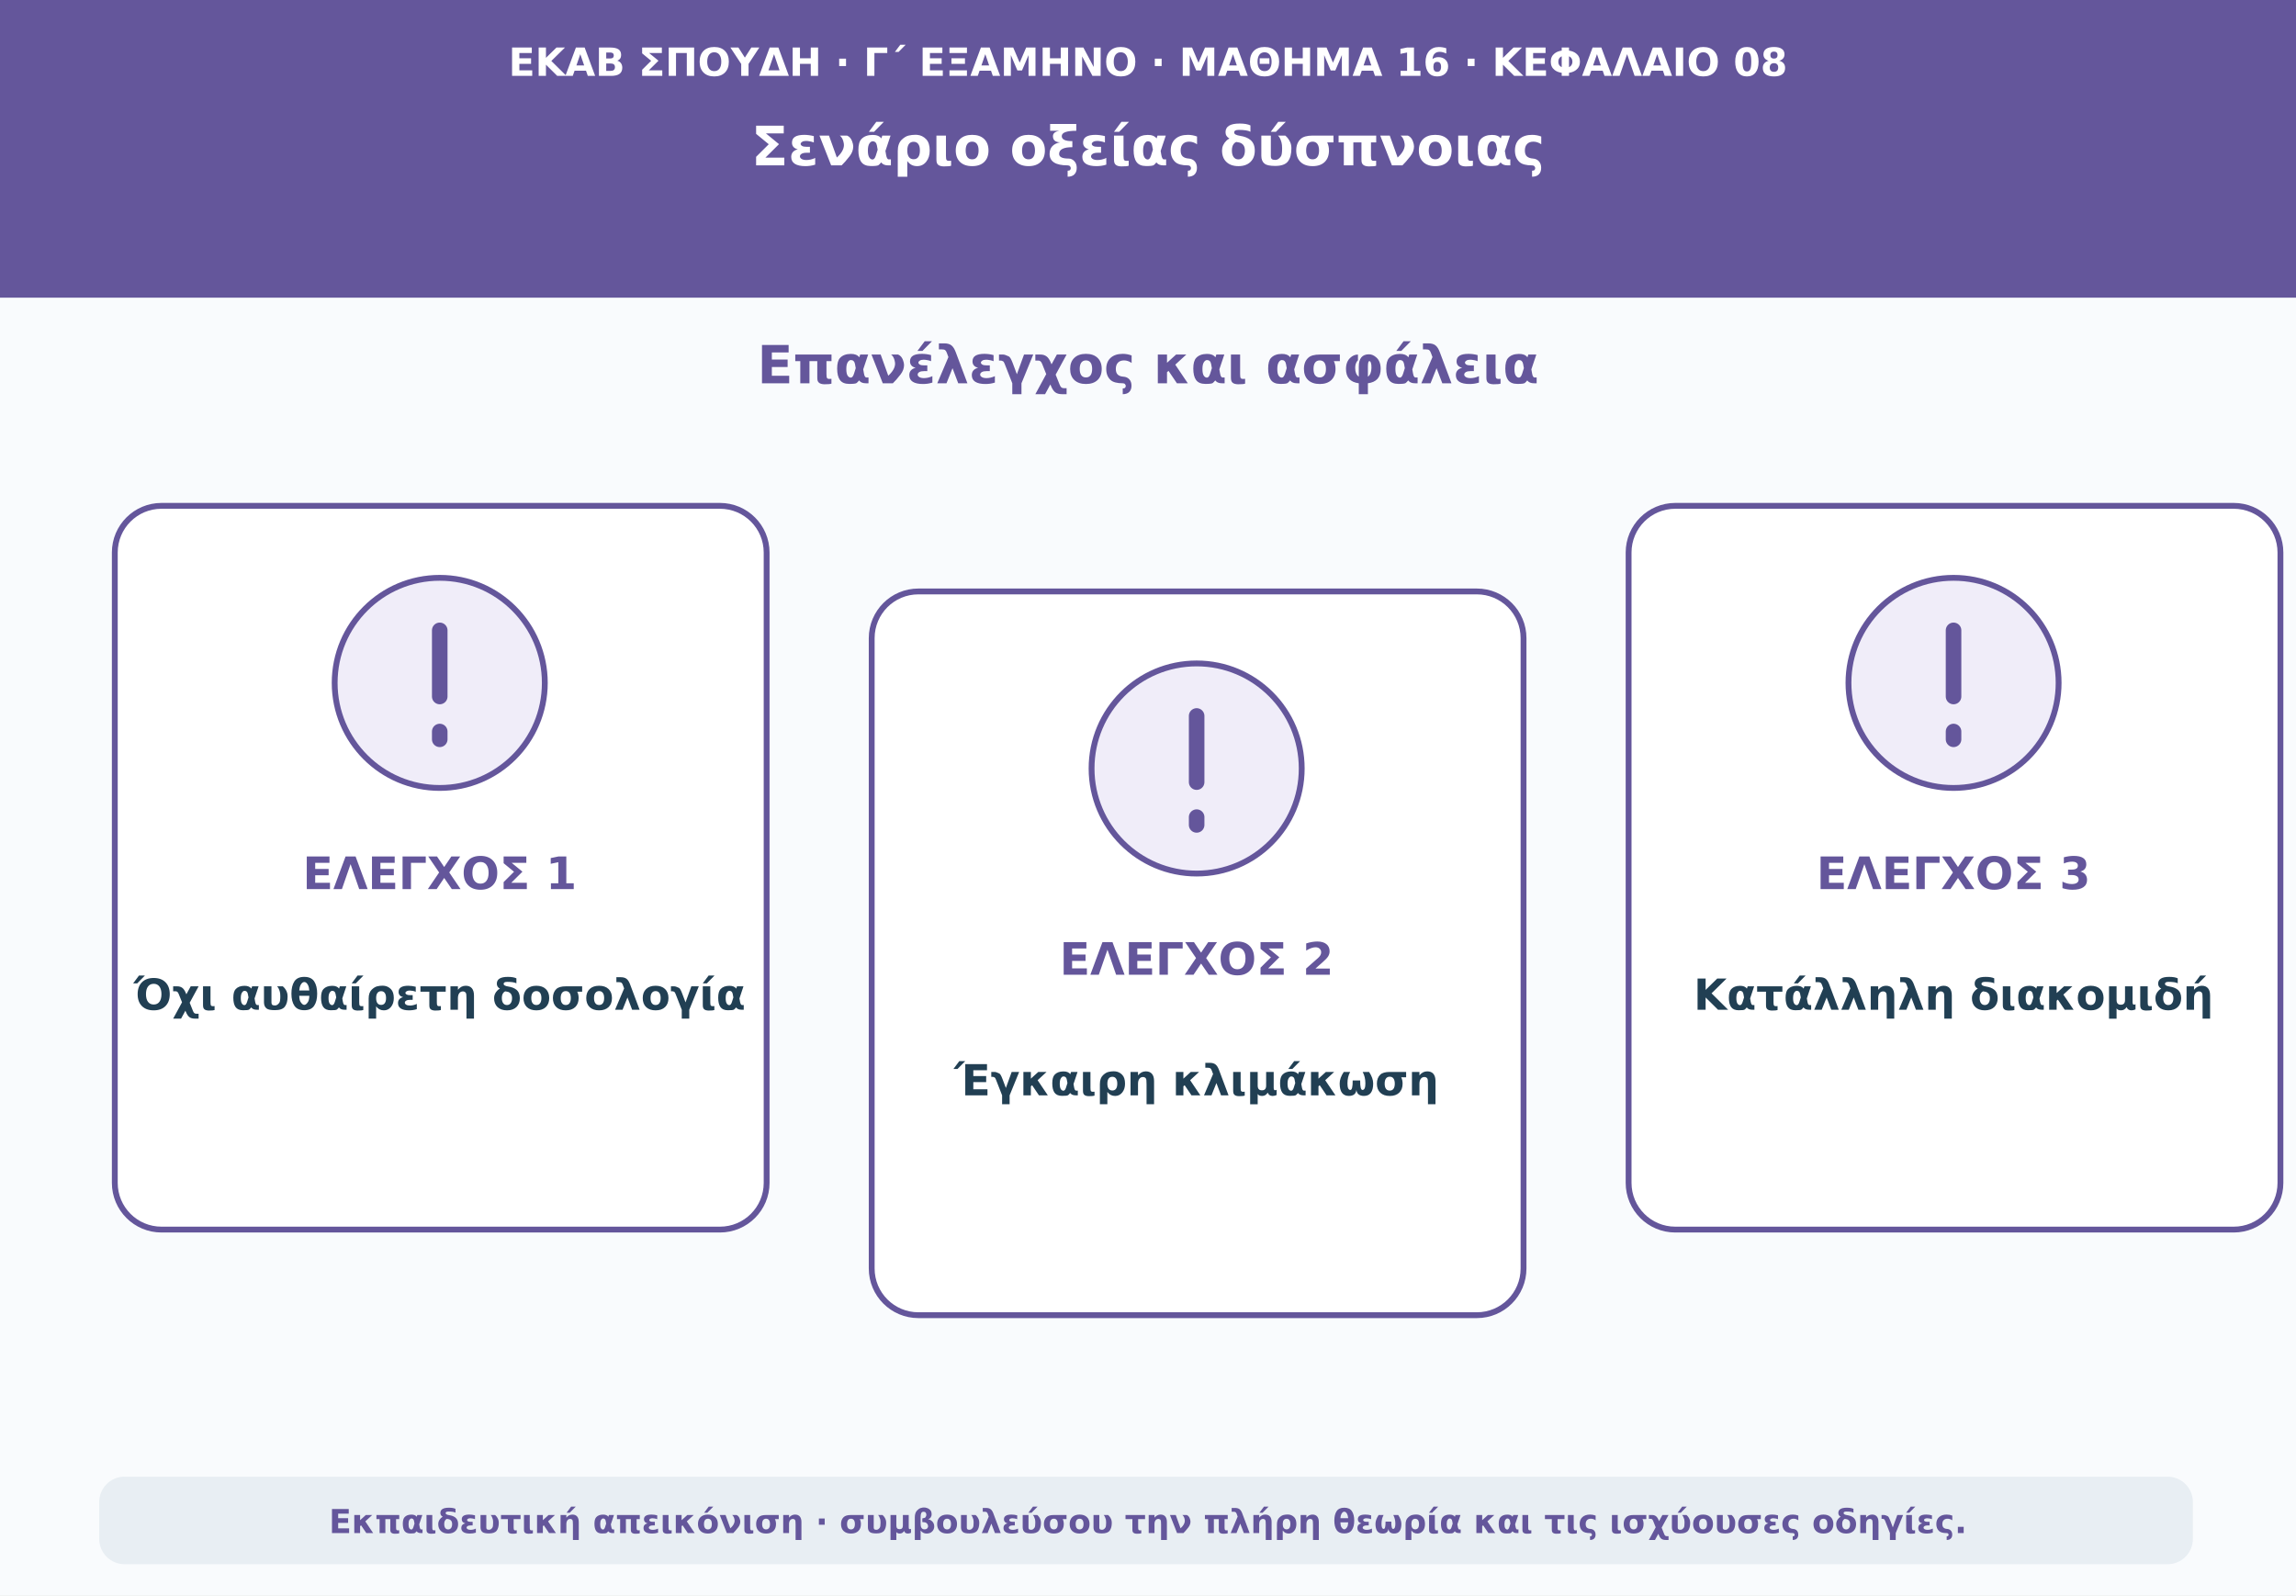
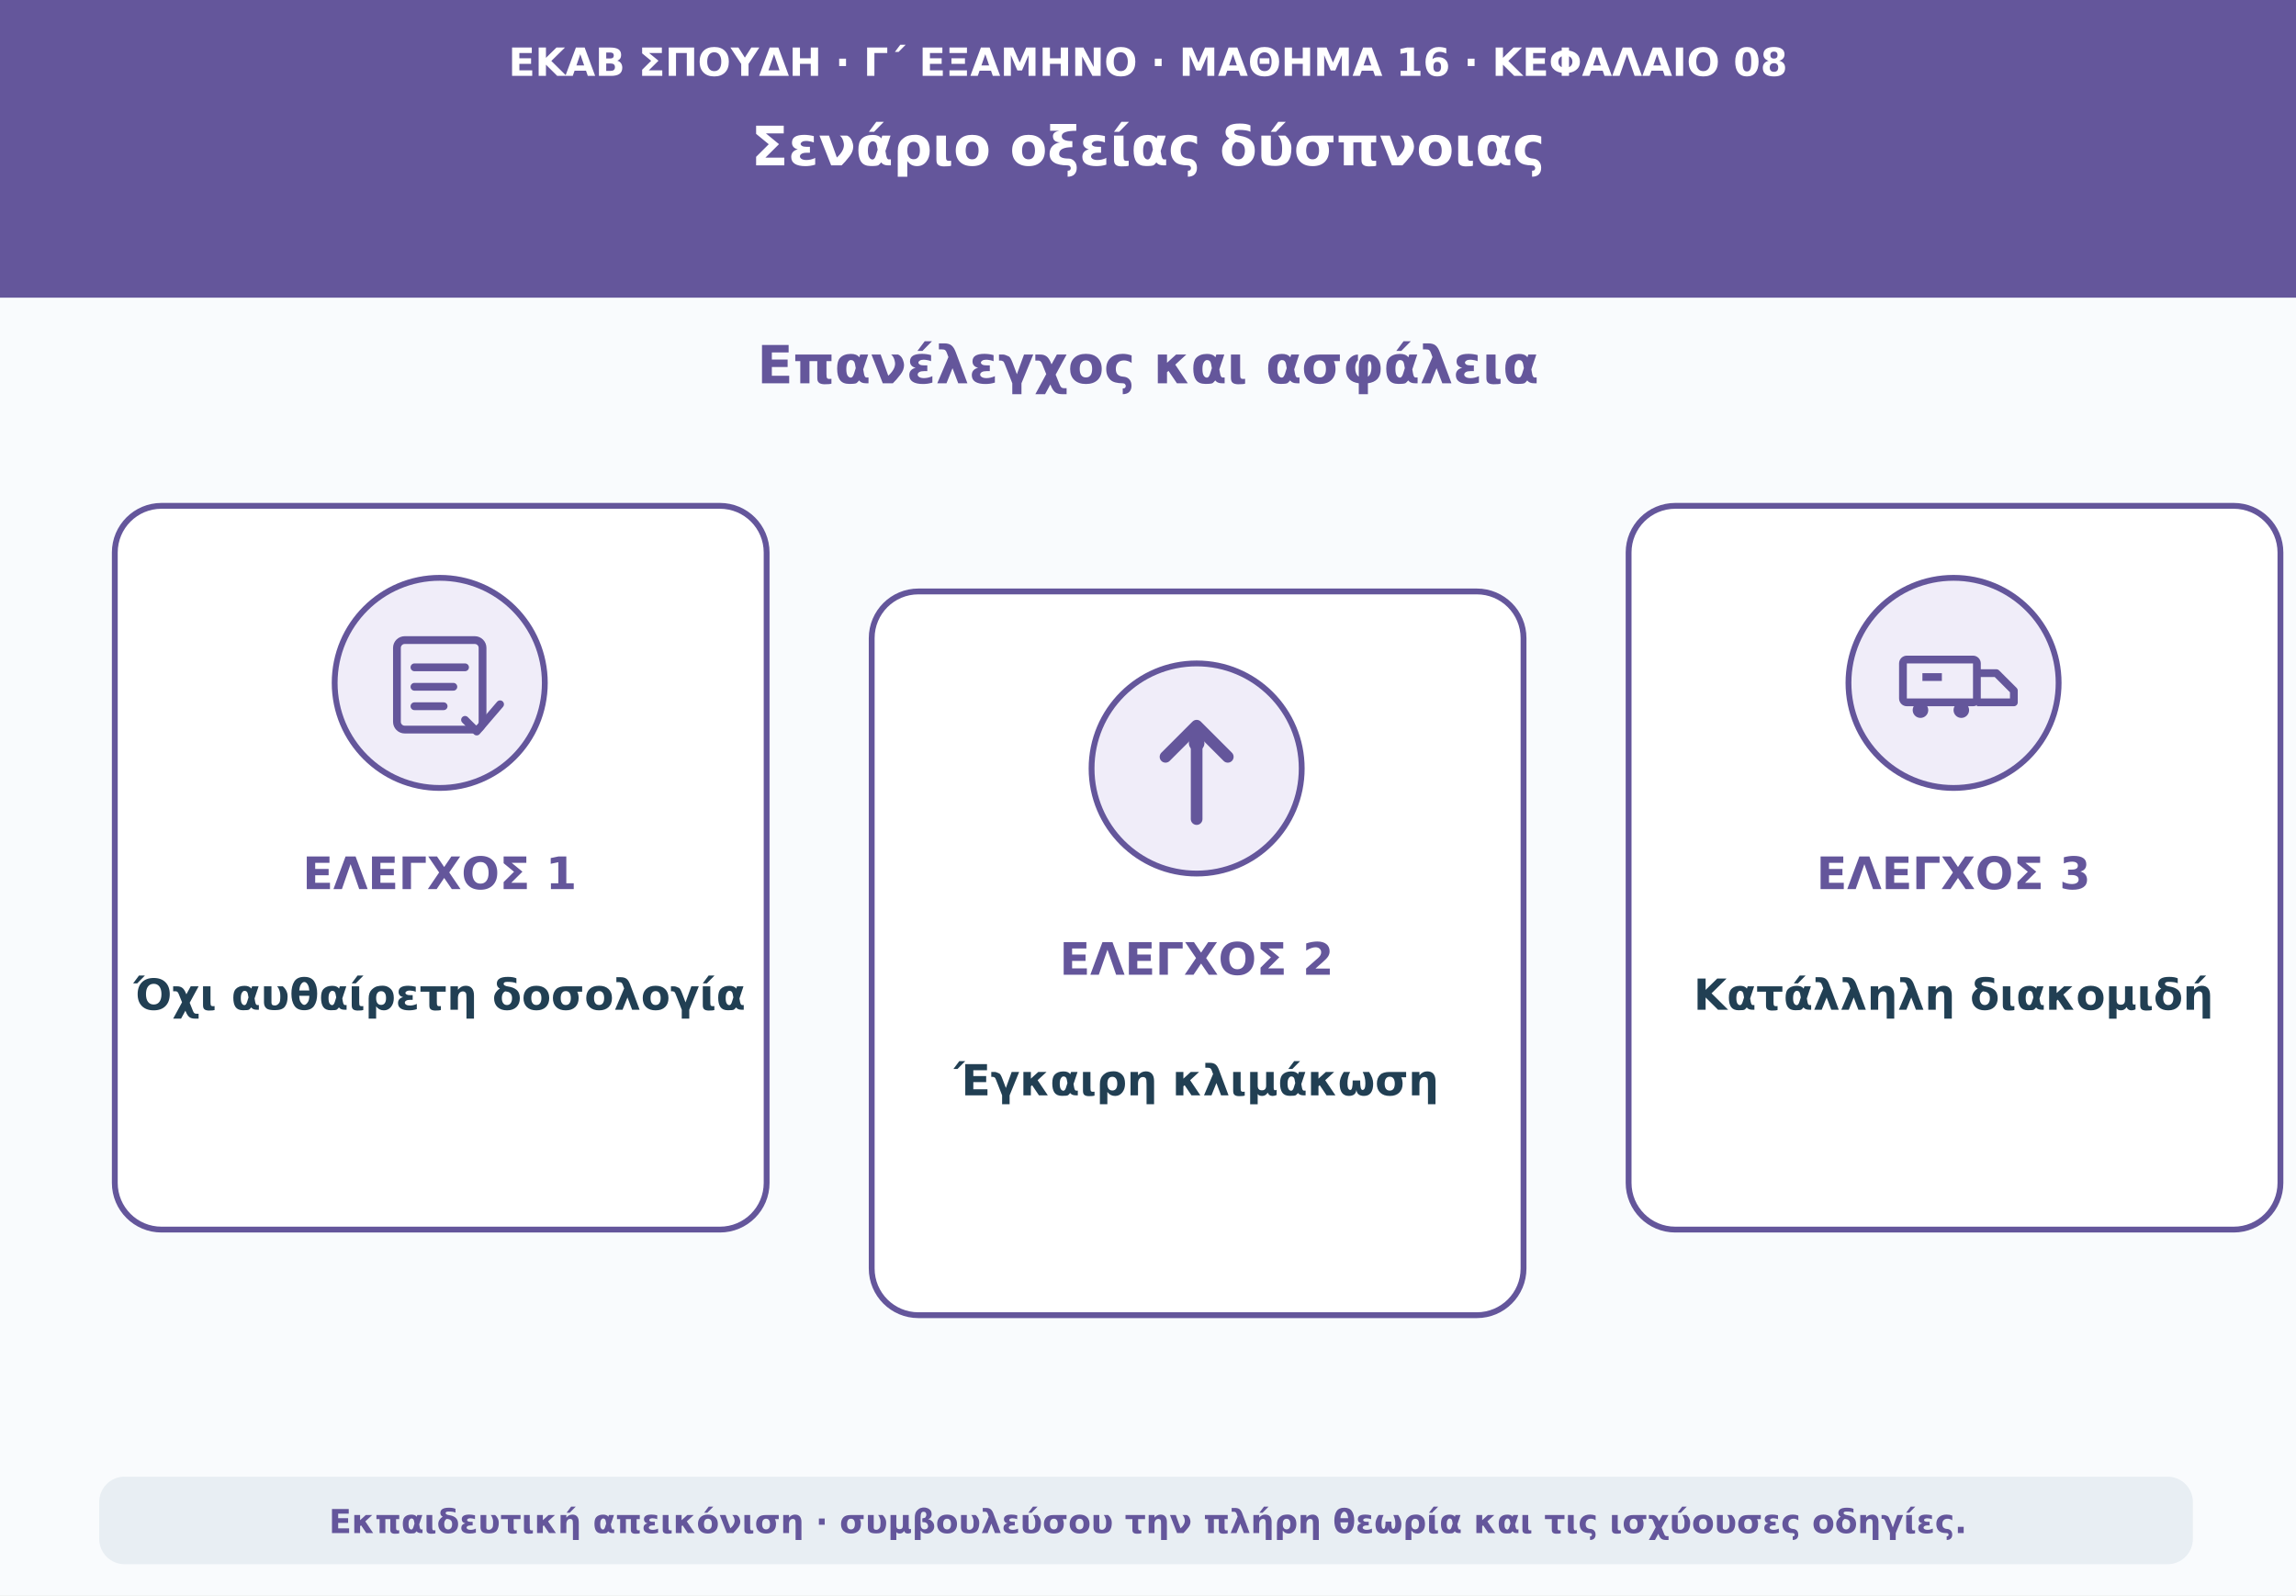
<svg xmlns="http://www.w3.org/2000/svg" viewBox="0 0 1180 820" role="img" aria-labelledby="t d">
  <rect width="1180" height="820" fill="#f9fbfd" />
  <path d="M0 0H1180V153H0Z" fill="#64569b" />
  <text x="590" y="39" text-anchor="middle" font-family="DejaVu Sans,Arial,sans-serif" font-size="20" font-weight="690" fill="#ffffff">ΕΚΑΒ ΣΠΟΥΔΗ · Γ΄ ΕΞΑΜΗΝΟ · ΜΑΘΗΜΑ 16 · ΚΕΦΑΛΑΙΟ 08</text>
  <text x="590" y="85" text-anchor="middle" font-family="DejaVu Sans,Arial,sans-serif" font-size="28" font-weight="760" fill="#ffffff">Σενάριο οξείας δύσπνοιας</text>
  <text x="590" y="197" text-anchor="middle" font-family="DejaVu Sans,Arial,sans-serif" font-size="27" font-weight="740" fill="#64569b">Επανέλεγχος και ασφάλεια</text>
  <rect x="59" y="260" width="335" height="372" rx="24" fill="#ffffff" stroke="#64569b" stroke-width="3" />
  <circle cx="226" cy="351" r="54" fill="#f0edf9" stroke="#64569b" stroke-width="3" />
-   <path d="M226 324v34m0 18v4" stroke="#64569b" stroke-width="8" stroke-linecap="round" />
+   <rect x="204" y="329" width="44" height="46" rx="4" fill="none" stroke="#64569b" stroke-width="4" />
+   <path d="M213 343h26m-26 10h20m-20 10h15" stroke="#64569b" stroke-width="4" stroke-linecap="round" />
+   <path d="M239 370l6 6 12-14" fill="none" stroke="#64569b" stroke-width="4" stroke-linecap="round" stroke-linejoin="round" />
  <text x="226" y="457" text-anchor="middle" font-family="DejaVu Sans,Arial,sans-serif" font-size="23" font-weight="760" fill="#64569b">ΕΛΕΓΧΟΣ 1</text>
  <text x="226" y="519" text-anchor="middle" font-family="DejaVu Sans,Arial,sans-serif" font-size="22" font-weight="650" fill="#213f53">Όχι αυθαίρετη δοσολογία</text>
  <rect x="448" y="304" width="335" height="372" rx="24" fill="#ffffff" stroke="#64569b" stroke-width="3" />
  <circle cx="615" cy="395" r="54" fill="#f0edf9" stroke="#64569b" stroke-width="3" />
-   <path d="M615 368v34m0 18v4" stroke="#64569b" stroke-width="8" stroke-linecap="round" />
+   <path d="M615 421v-48m0 0l-16 16m16-16l16 16" fill="none" stroke="#64569b" stroke-width="6" stroke-linecap="round" stroke-linejoin="round" />
+   <circle cx="615" cy="382" r="4" fill="#64569b" />
  <text x="615" y="501" text-anchor="middle" font-family="DejaVu Sans,Arial,sans-serif" font-size="23" font-weight="760" fill="#64569b">ΕΛΕΓΧΟΣ 2</text>
  <text x="615" y="563" text-anchor="middle" font-family="DejaVu Sans,Arial,sans-serif" font-size="22" font-weight="650" fill="#213f53">Έγκαιρη κλιμάκωση</text>
  <rect x="837" y="260" width="335" height="372" rx="24" fill="#ffffff" stroke="#64569b" stroke-width="3" />
  <circle cx="1004" cy="351" r="54" fill="#f0edf9" stroke="#64569b" stroke-width="3" />
-   <path d="M1004 324v34m0 18v4" stroke="#64569b" stroke-width="8" stroke-linecap="round" />
+   <rect x="978" y="339" width="38" height="22" rx="2" fill="none" stroke="#64569b" stroke-width="4" />
+   <circle cx="987" cy="365" r="4" fill="#64569b" />
+   <circle cx="1008" cy="365" r="4" fill="#64569b" />
+   <path d="M1016 346h10l9 9v6h-19m-28-13h10" fill="none" stroke="#64569b" stroke-width="4" stroke-linejoin="round" />
  <text x="1004" y="457" text-anchor="middle" font-family="DejaVu Sans,Arial,sans-serif" font-size="23" font-weight="760" fill="#64569b">ΕΛΕΓΧΟΣ 3</text>
  <text x="1004" y="519" text-anchor="middle" font-family="DejaVu Sans,Arial,sans-serif" font-size="22" font-weight="650" fill="#213f53">Κατάλληλη διακομιδή</text>
  <rect x="51" y="759" width="1076" height="45" rx="13" fill="#e8eef3" />
  <text x="590" y="788" text-anchor="middle" font-family="DejaVu Sans,Arial,sans-serif" font-size="17" font-weight="610" fill="#64569b">Εκπαιδευτική απεικόνιση · συμβουλεύσου την πλήρη θεωρία και τις ισχύουσες οδηγίες.</text>
</svg>
